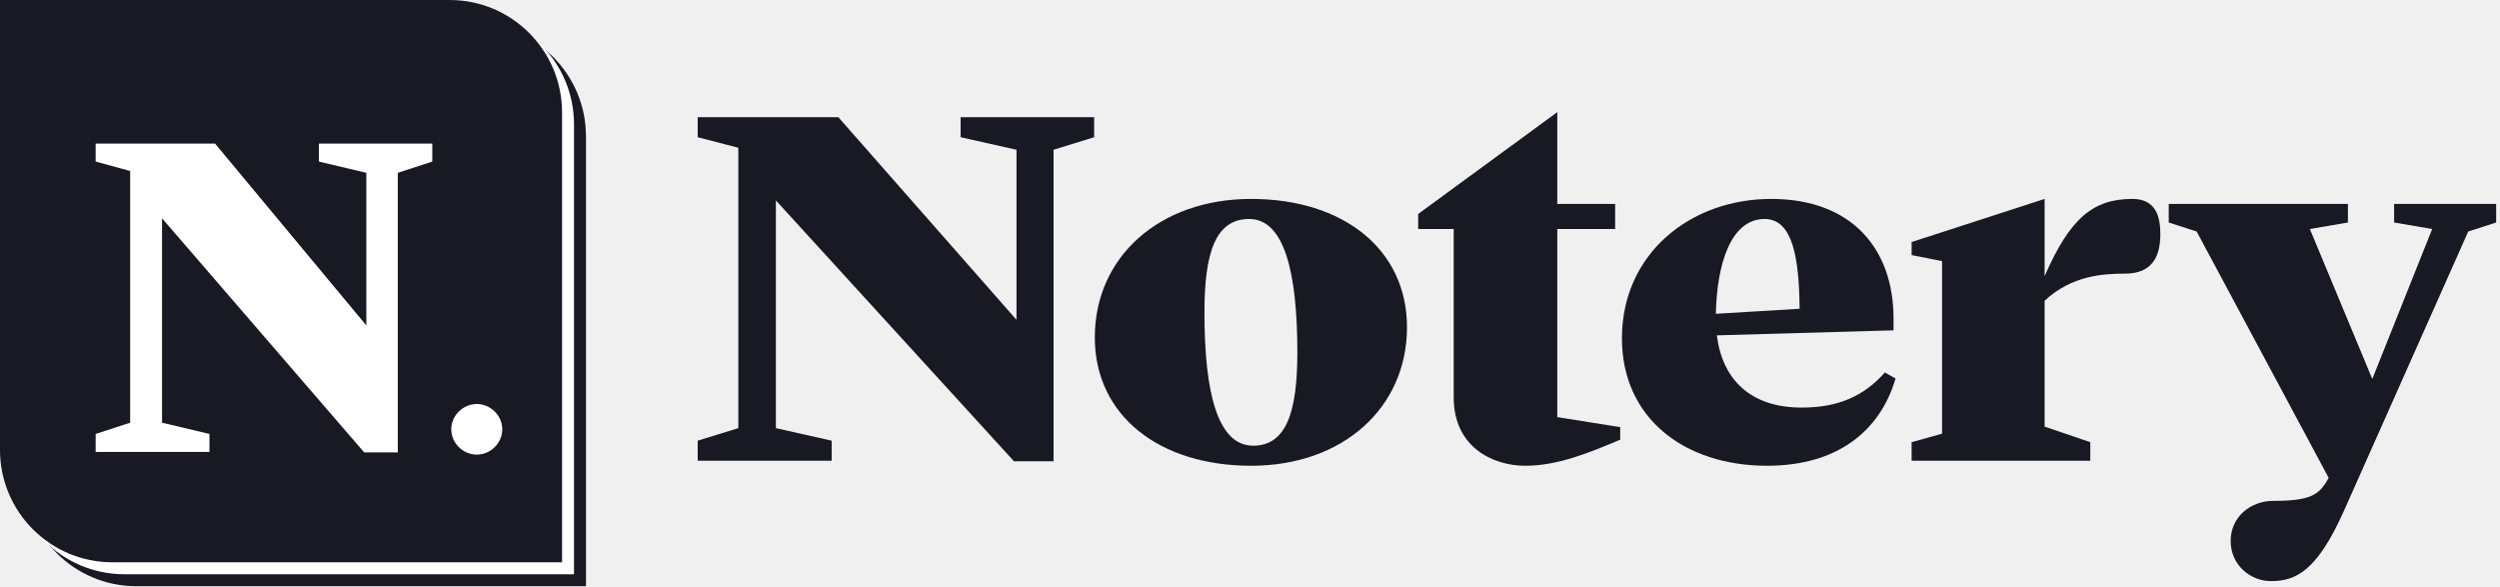
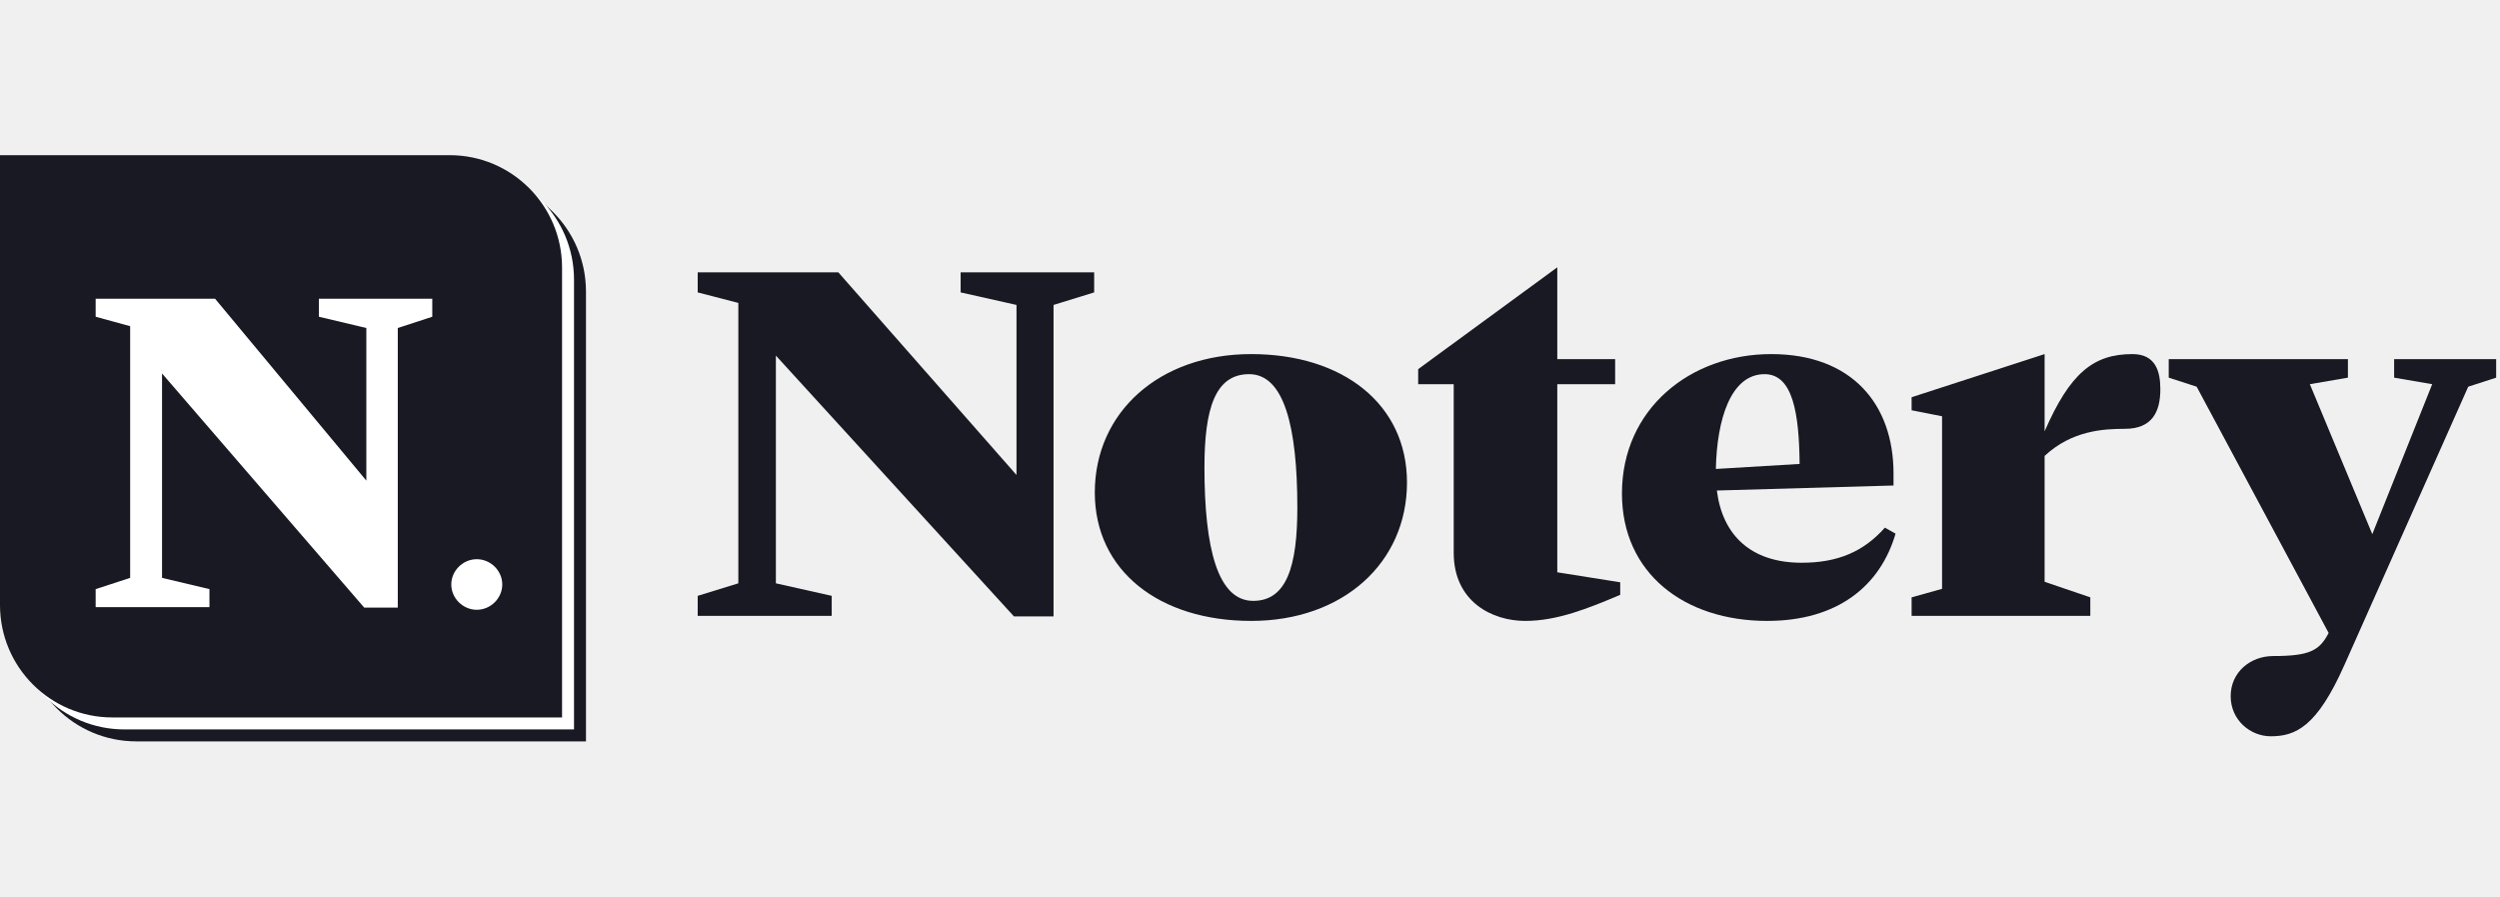
- <svg xmlns="http://www.w3.org/2000/svg" width="145" height="34" viewBox="0 0 145 34" fill="none">
-   <path d="M55.74 6.796V7.959L58.98 8.686V18.548L48.642 6.796H40.483V7.959L42.84 8.57V24.832L40.483 25.559V26.723H48.259V25.559L45.019 24.832V11.625L58.833 26.752H61.13V8.686L63.486 7.959V6.796H55.74Z" fill="#191923" />
-   <path d="M72.596 27.014C77.927 27.014 81.638 23.639 81.638 18.985C81.638 14.446 77.927 11.537 72.596 11.537C67.265 11.537 63.524 14.912 63.524 19.566C63.524 24.105 67.265 27.014 72.596 27.014ZM72.714 25.85C70.652 25.85 69.886 22.795 69.886 18.112C69.886 14.708 70.505 12.701 72.478 12.701C74.51 12.701 75.276 15.755 75.276 20.439C75.276 23.843 74.658 25.85 72.714 25.85Z" fill="#191923" />
-   <path d="M88.502 27.014C90.358 27.014 92.154 26.286 94.01 25.501V24.774L90.358 24.192V13.283H93.715V11.828H90.358V6.505L82.287 12.41V13.283H84.349V23.057C84.349 25.908 86.588 27.014 88.502 27.014Z" fill="#191923" />
-   <path d="M109.367 21.603C108.13 22.999 106.628 23.639 104.537 23.639C101.592 23.639 99.942 22.039 99.618 19.45L109.868 19.159V18.461C109.868 14.446 107.453 11.537 102.77 11.537C98.087 11.537 94.11 14.708 94.11 19.625C94.11 24.25 97.733 27.014 102.534 27.014C106.628 27.014 109.102 24.977 109.986 21.952L109.367 21.603ZM102.387 12.701C104.036 12.701 104.39 14.999 104.419 17.908L99.559 18.199C99.618 15.348 100.414 12.701 102.387 12.701Z" fill="#191923" />
-   <path d="M123.73 11.537C121.462 11.537 120.107 12.643 118.635 16.017V11.537L110.918 14.039V14.796L112.685 15.145V25.152L110.918 25.646V26.723H121.285V25.646L118.635 24.744V17.443C120.225 15.959 122.081 15.872 123.288 15.872C124.879 15.872 125.35 14.883 125.35 13.574C125.35 12.556 125.085 11.537 123.73 11.537Z" fill="#191923" />
-   <path d="M138.914 11.828V12.905L141.123 13.283L137.648 21.981L134.025 13.283L136.234 12.905V11.828H125.837V12.905L127.457 13.428L135.115 27.712C134.585 28.73 134.025 29.05 131.904 29.05C130.579 29.05 129.43 29.981 129.43 31.377C129.43 32.773 130.579 33.704 131.757 33.704C133.2 33.704 134.437 33.152 136.028 29.573L143.215 13.428L144.835 12.905V11.828H138.914Z" fill="#191923" />
-   <path d="M1.387 1.388H27.477C31.079 1.388 34 4.308 34 7.91V34H7.91C4.308 34 1.387 31.08 1.387 27.478V1.388Z" fill="#EDEDED" />
-   <path d="M1.387 1.388H27.477C31.079 1.388 34 4.308 34 7.91V34H7.91C4.308 34 1.387 31.08 1.387 27.478V1.388Z" fill="#191923" />
-   <path d="M0.694 0.694H26.784C30.386 0.694 33.306 3.614 33.306 7.216V33.306H7.216C3.614 33.306 0.694 30.386 0.694 26.784V0.694Z" fill="white" />
-   <path d="M0 0H26.09C29.692 0 32.612 2.92 32.612 6.523V32.612H6.522C2.92 32.612 0 29.692 0 26.09V0Z" fill="#191923" />
-   <path d="M18.505 8.327V9.371L21.256 10.024V18.876L12.478 8.327H5.551V9.371L7.552 9.919V24.516L5.551 25.169V26.213H12.153V25.169L9.402 24.516V12.661L21.131 26.239H23.081V10.024L25.082 9.371V8.327H18.505Z" fill="white" />
-   <path d="M27.664 26.367C28.463 26.367 29.143 25.703 29.143 24.901C29.143 24.098 28.463 23.433 27.664 23.433C26.865 23.433 26.185 24.098 26.185 24.901C26.185 25.703 26.865 26.367 27.664 26.367Z" fill="white" />
+ <svg xmlns="http://www.w3.org/2000/svg" width="145" height="52" viewBox="0 0 145 52" fill="none">
+   <path d="M55.74 15.795V16.959L58.98 17.686V27.548L48.642 15.795H40.483V16.959L42.84 17.57V33.832L40.483 34.559V35.722H48.259V34.559L45.019 33.832V20.625L58.833 35.752H61.13V17.686L63.487 16.959V15.795H55.74Z" fill="#191923" />
+   <path d="M72.596 36.013C77.927 36.013 81.638 32.639 81.638 27.984C81.638 23.446 77.927 20.537 72.596 20.537C67.265 20.537 63.524 23.912 63.524 28.566C63.524 33.104 67.265 36.013 72.596 36.013ZM72.714 34.85C70.652 34.85 69.886 31.795 69.886 27.112C69.886 23.708 70.505 21.701 72.478 21.701C74.51 21.701 75.276 24.755 75.276 29.439C75.276 32.843 74.658 34.85 72.714 34.85Z" fill="#191923" />
+   <path d="M88.502 36.013C90.358 36.013 92.154 35.286 94.01 34.501V33.773L90.358 33.192V22.283H93.716V20.828H90.358V15.505L82.287 21.41V22.283H84.349V32.057C84.349 34.908 86.588 36.013 88.502 36.013Z" fill="#191923" />
+   <path d="M109.368 30.603C108.131 31.999 106.628 32.639 104.537 32.639C101.592 32.639 99.942 31.039 99.618 28.45L109.868 28.159V27.461C109.868 23.446 107.453 20.537 102.77 20.537C98.087 20.537 94.111 23.708 94.111 28.624C94.111 33.25 97.734 36.013 102.534 36.013C106.628 36.013 109.103 33.977 109.986 30.952L109.368 30.603ZM102.387 21.701C104.037 21.701 104.39 23.999 104.419 26.908L99.56 27.199C99.618 24.348 100.414 21.701 102.387 21.701Z" fill="#191923" />
+   <path d="M123.73 20.537C121.462 20.537 120.107 21.643 118.635 25.017V20.537L110.918 23.039V23.795L112.685 24.144V34.152L110.918 34.646V35.722H121.286V34.646L118.635 33.744V26.443C120.225 24.959 122.081 24.872 123.288 24.872C124.879 24.872 125.35 23.883 125.35 22.573C125.35 21.555 125.085 20.537 123.73 20.537Z" fill="#191923" />
+   <path d="M138.915 20.828V21.904L141.124 22.283L137.648 30.981L134.025 22.283L136.234 21.904V20.828H125.837V21.904L127.457 22.428L135.115 36.712C134.585 37.73 134.025 38.05 131.905 38.05C130.579 38.05 129.431 38.981 129.431 40.377C129.431 41.773 130.579 42.704 131.757 42.704C133.201 42.704 134.438 42.151 136.028 38.573L143.215 22.428L144.835 21.904V20.828H138.915Z" fill="#191923" />
+   <path d="M1.388 10.388H27.477C31.08 10.388 34 13.308 34 16.91V43H7.91C4.308 43 1.388 40.08 1.388 36.478V10.388Z" fill="#EDEDED" />
+   <path d="M1.388 10.388H27.477C31.08 10.388 34 13.308 34 16.91V43H7.91C4.308 43 1.388 40.08 1.388 36.478V10.388Z" fill="#191923" />
+   <path d="M0.694 9.694H26.784C30.386 9.694 33.306 12.614 33.306 16.216V42.306H7.216C3.614 42.306 0.694 39.386 0.694 35.784V9.694Z" fill="white" />
+   <path d="M0 9H26.09C29.692 9 32.612 11.92 32.612 15.522V41.612H6.522C2.92 41.612 0 38.692 0 35.09V9Z" fill="#191923" />
+   <path d="M18.505 17.326V18.371L21.256 19.024V27.876L12.478 17.326H5.551V18.371L7.552 18.919V33.516L5.551 34.169V35.213H12.153V34.169L9.402 33.516V21.661L21.131 35.239H23.081V19.024L25.082 18.371V17.326H18.505Z" fill="white" />
+   <path d="M27.664 35.367C28.463 35.367 29.143 34.703 29.143 33.9C29.143 33.097 28.463 32.433 27.664 32.433C26.866 32.433 26.185 33.097 26.185 33.9C26.185 34.703 26.866 35.367 27.664 35.367Z" fill="white" />
</svg>
